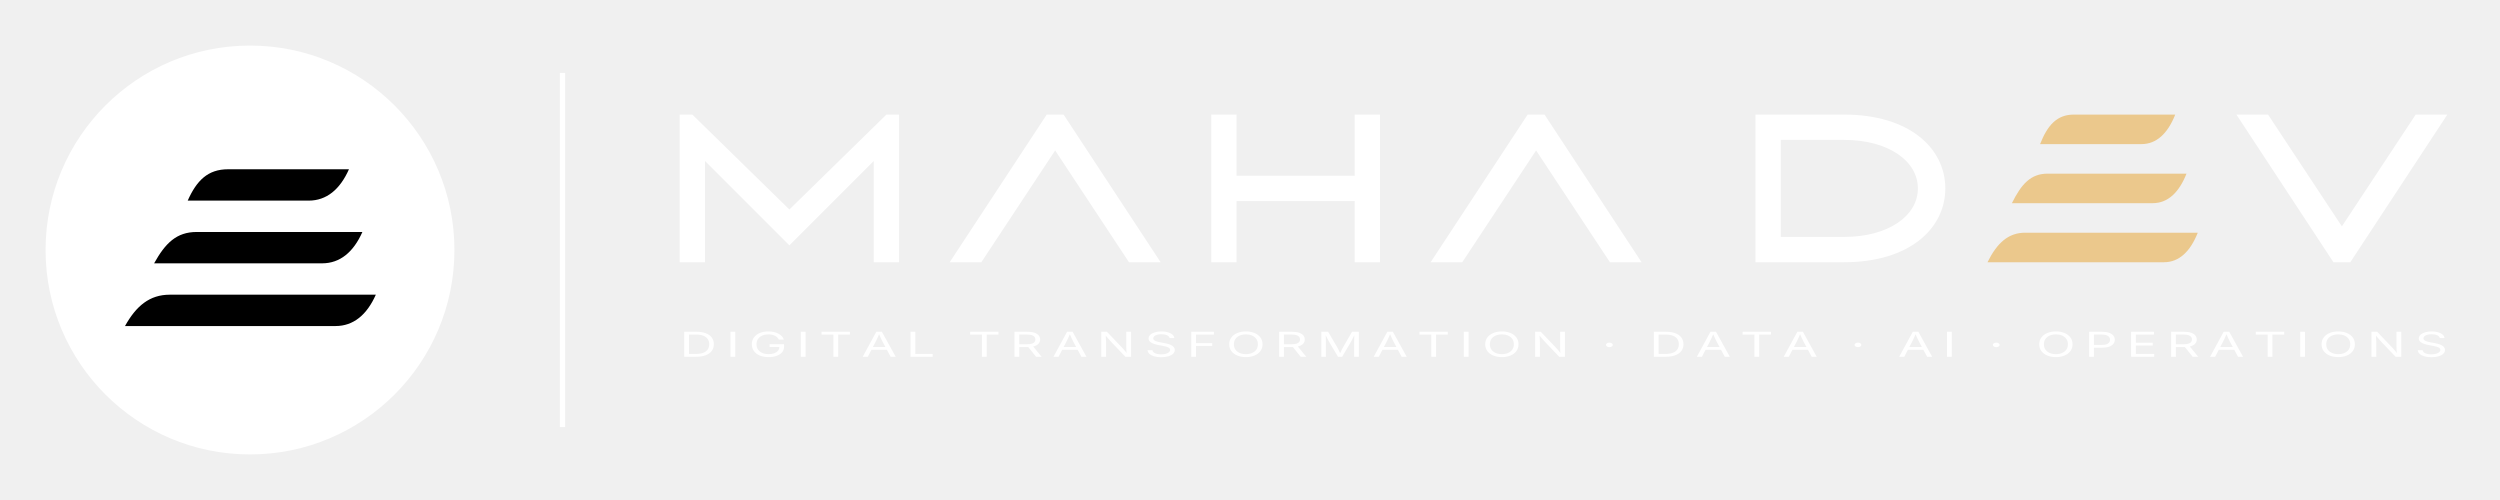
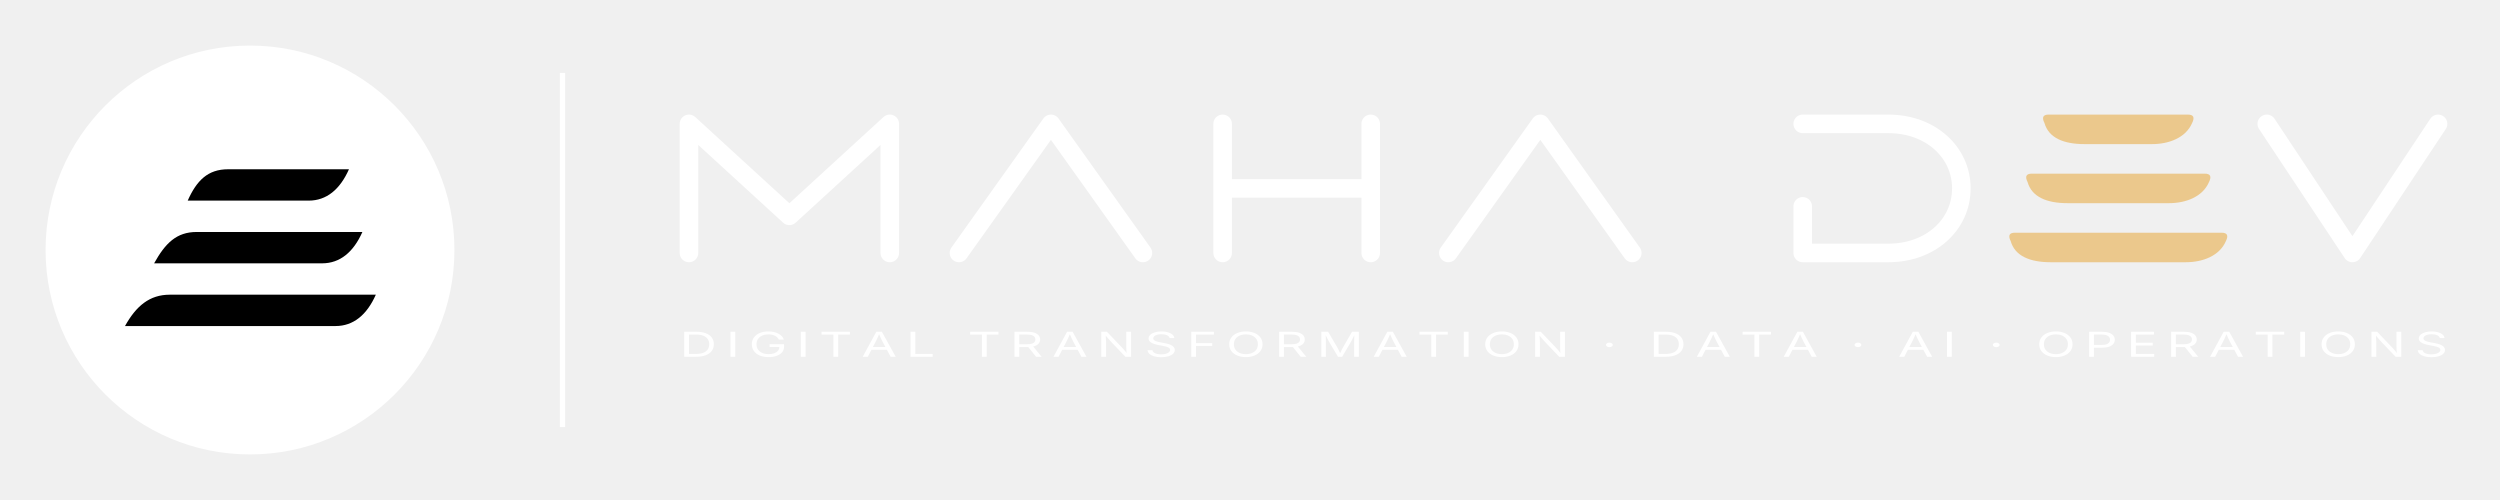
<svg xmlns="http://www.w3.org/2000/svg" width="960" height="192" viewBox="0 0 960 192" role="img" aria-label="MAHA DEV principal-oscuro">
  <g transform="translate(16 16) scale(1 1)">
    <circle cx="80" cy="80" r="76" fill="#FFFFFF" stroke="#FFFFFF" stroke-width="5" />
    <g transform="translate(32 49) scale(0.86 0.86)">
      <g fill="#000000">
        <path d="M28 14 C32 5 37 0 46 0 H100 C96 9 90 14 82 14 Z" />
        <path d="M13 42 C18 33 23 28 32 28 H106 C102 37 96 42 88 42 Z" />
        <path d="M0 70 C5 61 11 56 20 56 H112 C108 65 102 70 94 70 Z" />
      </g>
    </g>
    <path d="M200 12 V148" stroke="#FFFFFF" stroke-width="2" />
    <g transform="translate(245 28) scale(0.81 0.81)">
-       <path transform="translate(0 0)" fill="#FFFFFF" fill-rule="evenodd" d="M0 70 V0 H6 L52 45 L98 0 H104 V70 H92 V22 L52 62 L12 22 V70 Z" />
-       <path transform="translate(128 0)" fill="#FFFFFF" fill-rule="evenodd" d="M0 70 L46 0 H54 L100 70 H85 L50 17 L15 70 Z" />
-       <path transform="translate(252 0)" fill="#FFFFFF" fill-rule="evenodd" d="M0 0 H12 V29 H68 V0 H80 V70 H68 V41 H12 V70 H0 Z" />
-       <path transform="translate(356 0)" fill="#FFFFFF" fill-rule="evenodd" d="M0 70 L46 0 H54 L100 70 H85 L50 17 L15 70 Z" />
-       <path transform="translate(510 0)" fill="#FFFFFF" fill-rule="evenodd" d="M0 0 H42 C73 0 90 16 90 35 C90 54 73 70 42 70 H0 Z M12 12 V58 H42 C63 58 77 48 77 35 C77 22 63 12 42 12 Z" />
-       <path transform="translate(738 0)" fill="#FFFFFF" fill-rule="evenodd" d="M0 0 H15 L50 53 L85 0 H100 L54 70 H46 Z" />
-       <g transform="translate(620 0) scale(0.89 1)">
+       <g fill="none" stroke="#FFFFFF" stroke-width="8.8" stroke-linecap="round" stroke-linejoin="round">
+         <path transform="translate(0 0)" d="M4.4 65.6 V4.4 L52 48 L99.6 4.4 V65.6" />
+         <path transform="translate(128 0)" d="M4.4 65.6 L48 4.4 L91.6 65.6" />
+         <path transform="translate(253 0)" d="M4.4 4.4 V65.6 M74.6 4.4 V65.6 M4.4 35 H74.6" />
+         <path transform="translate(360 0)" d="M4.4 65.6 L48 4.4 L91.6 65.6" />
+         <path transform="translate(528 0)" d="M4.4 4.4 H45 C65 4.4 79.6 17.8 79.6 35 C79.6 52.2 65 65.6 45 65.6 H4.4 V43.5" />
+         <path transform="translate(748 0)" d="M4.4 4.4 L45 65.6 L85.6 4.4" />
+       </g>
+       <g transform="translate(630 0) scale(1 1)">
        <g fill="#EBC88C">
-           <path d="M28 14 C32 5 37 0 46 0 H100 C96 9 90 14 82 14 Z" />
-           <path d="M13 42 C18 33 23 28 32 28 H106 C102 37 96 42 88 42 Z" />
-           <path d="M0 70 C5 61 11 56 20 56 H112 C108 65 102 70 94 70 Z" />
+           <path d="M19 0 H85 Q89 0 87 4 C84 11 76 14 68 14 H36 C26 14 19 11 17 4 Q15 0 19 0 Z" />
+           <path d="M11 28 H93 Q97 28 95 32 C92 39 84 42 76 42 H28 C18 42 11 39 9 32 Q7 28 11 28 Z" />
+           <path d="M3 56 H101 Q105 56 103 60 C100 67 92 70 84 70 H20 C10 70 3 67 1 60 Q-1 56 3 56 Z" />
        </g>
      </g>
    </g>
    <g transform="translate(245 121) scale(1.501045 1)">
      <path fill="#FFFFFF" transform="translate(0.000 0) scale(0.006445312 -0.006445312)" d="M645 0H285V168H633Q815 168 934.5 237.5Q1054 307 1113.0 437.0Q1172 567 1172 748Q1172 927 1113.5 1055.5Q1055 1184 939.5 1253.0Q824 1322 651 1322H277V1490H664Q882 1490 1036.5 1401.0Q1191 1312 1273.5 1145.5Q1356 979 1356 748Q1356 515 1273.0 347.5Q1190 180 1031.0 90.0Q872 0 645 0ZM370 1490V0H180V1490Z" />
      <path fill="#FFFFFF" transform="translate(11.826 0) scale(0.006445312 -0.006445312)" d="M370 1490V0H180V1490Z" />
      <path fill="#FFFFFF" transform="translate(17.671 0) scale(0.006445312 -0.006445312)" d="M789 -20Q590 -20 440.0 73.0Q290 166 206.0 337.5Q122 509 122 744Q122 981 206.0 1152.5Q290 1324 438.0 1417.0Q586 1510 777 1510Q895 1510 997.5 1475.0Q1100 1440 1181.0 1375.0Q1262 1310 1315.5 1220.5Q1369 1131 1389 1023H1193Q1170 1095 1132.0 1152.0Q1094 1209 1041.5 1250.0Q989 1291 923.0 1312.5Q857 1334 778 1334Q647 1334 540.0 1266.5Q433 1199 370.0 1067.5Q307 936 307 744Q307 554 370.5 423.0Q434 292 543.0 224.0Q652 156 789 156Q915 156 1011.0 209.5Q1107 263 1160.5 361.5Q1214 460 1214 594L1271 583H828V749H1400V586Q1400 401 1321.0 265.0Q1242 129 1104.5 54.5Q967 -20 789 -20Z" />
      <path fill="#FFFFFF" transform="translate(29.820 0) scale(0.006445312 -0.006445312)" d="M370 1490V0H180V1490Z" />
      <path fill="#FFFFFF" transform="translate(35.664 0) scale(0.006445312 -0.006445312)" d="M98 1322V1490H1224V1322H757V0H567V1322Z" />
      <path fill="#FFFFFF" transform="translate(46.485 0) scale(0.006445312 -0.006445312)" d="M52 0 593 1490H813L1361 0H1161L845 884Q816 966 777.5 1088.5Q739 1211 684 1401H720Q666 1209 626.5 1084.5Q587 960 561 884L254 0ZM324 416V582H1089V416Z" />
      <path fill="#FFFFFF" transform="translate(57.892 0) scale(0.006445312 -0.006445312)" d="M180 0V1490H370V168H1060V0Z" />
      <path fill="#FFFFFF" transform="translate(67.656 0) scale(0.006445312 -0.006445312)" d="" />
      <path fill="#FFFFFF" transform="translate(73.669 0) scale(0.006445312 -0.006445312)" d="M98 1322V1490H1224V1322H757V0H567V1322Z" />
      <path fill="#FFFFFF" transform="translate(84.489 0) scale(0.006445312 -0.006445312)" d="M180 0V1490H690Q864 1490 976.5 1430.5Q1089 1371 1143.5 1267.0Q1198 1163 1198 1030Q1198 897 1143.5 795.0Q1089 693 977.0 635.5Q865 578 691 578H286V747H682Q800 747 871.5 781.5Q943 816 976.0 879.5Q1009 943 1009 1030Q1009 1119 976.0 1184.5Q943 1250 871.0 1286.5Q799 1323 680 1323H370V0ZM1036 0 676 671H890L1256 0Z" />
      <path fill="#FFFFFF" transform="translate(95.284 0) scale(0.006445312 -0.006445312)" d="M52 0 593 1490H813L1361 0H1161L845 884Q816 966 777.5 1088.5Q739 1211 684 1401H720Q666 1209 626.5 1084.5Q587 960 561 884L254 0ZM324 416V582H1089V416Z" />
      <path fill="#FFFFFF" transform="translate(106.691 0) scale(0.006445312 -0.006445312)" d="M180 0V1490H404L1010 537Q1034 500 1068.0 442.0Q1102 384 1141.5 311.0Q1181 238 1219 155H1192Q1183 241 1179.0 319.5Q1175 398 1174.0 464.0Q1173 530 1173 576V1490H1363V0H1137L597 848Q560 907 522.5 969.5Q485 1032 437.0 1117.5Q389 1203 318 1329H353Q358 1218 362.0 1124.0Q366 1030 368.5 960.0Q371 890 371 850V0Z" />
      <path fill="#FFFFFF" transform="translate(118.937 0) scale(0.006445312 -0.006445312)" d="M657 -26Q496 -26 377.5 26.0Q259 78 192.0 171.5Q125 265 116 390H311Q319 306 368.0 251.5Q417 197 493.5 170.5Q570 144 657 144Q758 144 838.5 177.0Q919 210 966.0 270.0Q1013 330 1013 409Q1013 481 972.5 526.0Q932 571 865.0 600.0Q798 629 718 651L538 702Q358 753 258.0 848.0Q158 943 158 1091Q158 1217 226.0 1311.5Q294 1406 410.0 1458.0Q526 1510 670 1510Q817 1510 930.0 1458.0Q1043 1406 1108.5 1316.5Q1174 1227 1178 1114H992Q979 1223 888.0 1282.5Q797 1342 664 1342Q568 1342 495.5 1310.5Q423 1279 383.0 1224.5Q343 1170 343 1100Q343 1022 391.5 974.5Q440 927 506.5 900.5Q573 874 627 859L776 818Q836 802 908.5 774.0Q981 746 1047.0 699.5Q1113 653 1155.5 581.5Q1198 510 1198 406Q1198 284 1134.5 186.0Q1071 88 950.0 31.0Q829 -26 657 -26Z" />
      <path fill="#FFFFFF" transform="translate(129.706 0) scale(0.006445312 -0.006445312)" d="M180 0V1490H1081V1322H370V812H1013V644H370V0Z" />
      <path fill="#FFFFFF" transform="translate(139.798 0) scale(0.006445312 -0.006445312)" d="M784 -20Q593 -20 443.5 72.5Q294 165 208.0 336.5Q122 508 122 744Q122 981 208.0 1152.5Q294 1324 443.5 1417.0Q593 1510 784 1510Q975 1510 1124.0 1417.0Q1273 1324 1358.5 1152.5Q1444 981 1444 744Q1444 508 1358.5 336.5Q1273 165 1124.0 72.5Q975 -20 784 -20ZM784 156Q917 156 1024.5 223.5Q1132 291 1195.5 422.5Q1259 554 1259 744Q1259 936 1195.5 1067.5Q1132 1199 1024.5 1266.5Q917 1334 784 1334Q650 1334 542.0 1266.0Q434 1198 370.5 1066.5Q307 935 307 744Q307 554 370.5 423.0Q434 292 542.0 224.0Q650 156 784 156Z" />
      <path fill="#FFFFFF" transform="translate(152.191 0) scale(0.006445312 -0.006445312)" d="M180 0V1490H690Q864 1490 976.5 1430.5Q1089 1371 1143.5 1267.0Q1198 1163 1198 1030Q1198 897 1143.5 795.0Q1089 693 977.0 635.5Q865 578 691 578H286V747H682Q800 747 871.5 781.5Q943 816 976.0 879.5Q1009 943 1009 1030Q1009 1119 976.0 1184.5Q943 1250 871.0 1286.5Q799 1323 680 1323H370V0ZM1036 0 676 671H890L1256 0Z" />
      <path fill="#FFFFFF" transform="translate(162.986 0) scale(0.006445312 -0.006445312)" d="M180 0V1490H450L817 550Q830 517 846.5 467.5Q863 418 881.5 360.0Q900 302 917.0 244.5Q934 187 947 138H905Q919 184 936.0 240.5Q953 297 971.5 355.5Q990 414 1007.0 465.0Q1024 516 1037 550L1399 1490H1670V0H1483V851Q1483 897 1483.5 956.0Q1484 1015 1485.5 1080.0Q1487 1145 1488.5 1212.0Q1490 1279 1491 1342H1507Q1486 1273 1462.5 1201.5Q1439 1130 1416.5 1063.5Q1394 997 1374.0 942.0Q1354 887 1340 851L1007 0H842L504 851Q490 886 471.0 939.5Q452 993 429.5 1058.5Q407 1124 383.0 1196.5Q359 1269 334 1342H352Q354 1286 355.5 1221.0Q357 1156 358.0 1089.5Q359 1023 360.0 961.5Q361 900 361 851V0Z" />
      <path fill="#FFFFFF" transform="translate(177.210 0) scale(0.006445312 -0.006445312)" d="M52 0 593 1490H813L1361 0H1161L845 884Q816 966 777.5 1088.5Q739 1211 684 1401H720Q666 1209 626.5 1084.5Q587 960 561 884L254 0ZM324 416V582H1089V416Z" />
      <path fill="#FFFFFF" transform="translate(188.617 0) scale(0.006445312 -0.006445312)" d="M98 1322V1490H1224V1322H757V0H567V1322Z" />
      <path fill="#FFFFFF" transform="translate(199.438 0) scale(0.006445312 -0.006445312)" d="M370 1490V0H180V1490Z" />
      <path fill="#FFFFFF" transform="translate(205.283 0) scale(0.006445312 -0.006445312)" d="M784 -20Q593 -20 443.5 72.5Q294 165 208.0 336.5Q122 508 122 744Q122 981 208.0 1152.5Q294 1324 443.5 1417.0Q593 1510 784 1510Q975 1510 1124.0 1417.0Q1273 1324 1358.5 1152.5Q1444 981 1444 744Q1444 508 1358.5 336.5Q1273 165 1124.0 72.5Q975 -20 784 -20ZM784 156Q917 156 1024.5 223.5Q1132 291 1195.5 422.5Q1259 554 1259 744Q1259 936 1195.5 1067.5Q1132 1199 1024.5 1266.5Q917 1334 784 1334Q650 1334 542.0 1266.0Q434 1198 370.5 1066.5Q307 935 307 744Q307 554 370.5 423.0Q434 292 542.0 224.0Q650 156 784 156Z" />
      <path fill="#FFFFFF" transform="translate(217.676 0) scale(0.006445312 -0.006445312)" d="M180 0V1490H404L1010 537Q1034 500 1068.0 442.0Q1102 384 1141.5 311.0Q1181 238 1219 155H1192Q1183 241 1179.0 319.5Q1175 398 1174.0 464.0Q1173 530 1173 576V1490H1363V0H1137L597 848Q560 907 522.5 969.5Q485 1032 437.0 1117.5Q389 1203 318 1329H353Q358 1218 362.0 1124.0Q366 1030 368.5 960.0Q371 890 371 850V0Z" />
      <path fill="#FFFFFF" transform="translate(229.921 0) scale(0.006445312 -0.006445312)" d="" />
      <path fill="#FFFFFF" transform="translate(235.934 0) scale(0.006445312 -0.006445312)" d="M295 573Q239 573 199.5 612.5Q160 652 160 708Q160 764 199.5 803.5Q239 843 295 843Q351 843 390.5 803.5Q430 764 430 708Q430 652 390.5 612.5Q351 573 295 573Z" />
      <path fill="#FFFFFF" transform="translate(242.037 0) scale(0.006445312 -0.006445312)" d="" />
      <path fill="#FFFFFF" transform="translate(248.049 0) scale(0.006445312 -0.006445312)" d="M645 0H285V168H633Q815 168 934.5 237.5Q1054 307 1113.0 437.0Q1172 567 1172 748Q1172 927 1113.5 1055.5Q1055 1184 939.5 1253.0Q824 1322 651 1322H277V1490H664Q882 1490 1036.5 1401.0Q1191 1312 1273.5 1145.5Q1356 979 1356 748Q1356 515 1273.0 347.5Q1190 180 1031.0 90.0Q872 0 645 0ZM370 1490V0H180V1490Z" />
      <path fill="#FFFFFF" transform="translate(259.875 0) scale(0.006445312 -0.006445312)" d="M52 0 593 1490H813L1361 0H1161L845 884Q816 966 777.5 1088.5Q739 1211 684 1401H720Q666 1209 626.5 1084.5Q587 960 561 884L254 0ZM324 416V582H1089V416Z" />
      <path fill="#FFFFFF" transform="translate(271.283 0) scale(0.006445312 -0.006445312)" d="M98 1322V1490H1224V1322H757V0H567V1322Z" />
      <path fill="#FFFFFF" transform="translate(282.103 0) scale(0.006445312 -0.006445312)" d="M52 0 593 1490H813L1361 0H1161L845 884Q816 966 777.5 1088.5Q739 1211 684 1401H720Q666 1209 626.5 1084.5Q587 960 561 884L254 0ZM324 416V582H1089V416Z" />
      <path fill="#FFFFFF" transform="translate(293.511 0) scale(0.006445312 -0.006445312)" d="" />
      <path fill="#FFFFFF" transform="translate(299.523 0) scale(0.006445312 -0.006445312)" d="M295 573Q239 573 199.5 612.5Q160 652 160 708Q160 764 199.5 803.5Q239 843 295 843Q351 843 390.5 803.5Q430 764 430 708Q430 652 390.5 612.5Q351 573 295 573Z" />
      <path fill="#FFFFFF" transform="translate(305.626 0) scale(0.006445312 -0.006445312)" d="" />
      <path fill="#FFFFFF" transform="translate(311.638 0) scale(0.006445312 -0.006445312)" d="M52 0 593 1490H813L1361 0H1161L845 884Q816 966 777.5 1088.5Q739 1211 684 1401H720Q666 1209 626.5 1084.5Q587 960 561 884L254 0ZM324 416V582H1089V416Z" />
      <path fill="#FFFFFF" transform="translate(323.046 0) scale(0.006445312 -0.006445312)" d="M370 1490V0H180V1490Z" />
      <path fill="#FFFFFF" transform="translate(328.890 0) scale(0.006445312 -0.006445312)" d="" />
      <path fill="#FFFFFF" transform="translate(334.903 0) scale(0.006445312 -0.006445312)" d="M295 573Q239 573 199.5 612.5Q160 652 160 708Q160 764 199.5 803.5Q239 843 295 843Q351 843 390.5 803.5Q430 764 430 708Q430 652 390.5 612.5Q351 573 295 573Z" />
      <path fill="#FFFFFF" transform="translate(341.006 0) scale(0.006445312 -0.006445312)" d="" />
      <path fill="#FFFFFF" transform="translate(347.018 0) scale(0.006445312 -0.006445312)" d="M784 -20Q593 -20 443.5 72.5Q294 165 208.0 336.5Q122 508 122 744Q122 981 208.0 1152.5Q294 1324 443.5 1417.0Q593 1510 784 1510Q975 1510 1124.0 1417.0Q1273 1324 1358.5 1152.5Q1444 981 1444 744Q1444 508 1358.5 336.5Q1273 165 1124.0 72.5Q975 -20 784 -20ZM784 156Q917 156 1024.5 223.5Q1132 291 1195.5 422.5Q1259 554 1259 744Q1259 936 1195.5 1067.5Q1132 1199 1024.5 1266.5Q917 1334 784 1334Q650 1334 542.0 1266.0Q434 1198 370.5 1066.5Q307 935 307 744Q307 554 370.5 423.0Q434 292 542.0 224.0Q650 156 784 156Z" />
      <path fill="#FFFFFF" transform="translate(359.412 0) scale(0.006445312 -0.006445312)" d="M180 0V1490H690Q864 1490 976.5 1426.5Q1089 1363 1143.5 1256.0Q1198 1149 1198 1016Q1198 883 1143.5 775.0Q1089 667 977.0 603.0Q865 539 691 539H330V706H682Q800 706 872.0 746.5Q944 787 976.5 857.5Q1009 928 1009 1016Q1009 1104 976.5 1173.5Q944 1243 871.5 1283.0Q799 1323 680 1323H370V0Z" />
      <path fill="#FFFFFF" transform="translate(370.142 0) scale(0.006445312 -0.006445312)" d="M180 0V1490H1088V1322H370V836H1039V668H370V168H1097V0Z" />
      <path fill="#FFFFFF" transform="translate(380.376 0) scale(0.006445312 -0.006445312)" d="M180 0V1490H690Q864 1490 976.5 1430.5Q1089 1371 1143.5 1267.0Q1198 1163 1198 1030Q1198 897 1143.5 795.0Q1089 693 977.0 635.5Q865 578 691 578H286V747H682Q800 747 871.5 781.5Q943 816 976.0 879.5Q1009 943 1009 1030Q1009 1119 976.0 1184.5Q943 1250 871.0 1286.5Q799 1323 680 1323H370V0ZM1036 0 676 671H890L1256 0Z" />
      <path fill="#FFFFFF" transform="translate(391.171 0) scale(0.006445312 -0.006445312)" d="M52 0 593 1490H813L1361 0H1161L845 884Q816 966 777.5 1088.5Q739 1211 684 1401H720Q666 1209 626.5 1084.5Q587 960 561 884L254 0ZM324 416V582H1089V416Z" />
      <path fill="#FFFFFF" transform="translate(402.578 0) scale(0.006445312 -0.006445312)" d="M98 1322V1490H1224V1322H757V0H567V1322Z" />
      <path fill="#FFFFFF" transform="translate(413.399 0) scale(0.006445312 -0.006445312)" d="M370 1490V0H180V1490Z" />
      <path fill="#FFFFFF" transform="translate(419.244 0) scale(0.006445312 -0.006445312)" d="M784 -20Q593 -20 443.5 72.5Q294 165 208.0 336.5Q122 508 122 744Q122 981 208.0 1152.5Q294 1324 443.5 1417.0Q593 1510 784 1510Q975 1510 1124.0 1417.0Q1273 1324 1358.5 1152.5Q1444 981 1444 744Q1444 508 1358.5 336.5Q1273 165 1124.0 72.5Q975 -20 784 -20ZM784 156Q917 156 1024.5 223.5Q1132 291 1195.5 422.5Q1259 554 1259 744Q1259 936 1195.5 1067.5Q1132 1199 1024.5 1266.5Q917 1334 784 1334Q650 1334 542.0 1266.0Q434 1198 370.5 1066.5Q307 935 307 744Q307 554 370.5 423.0Q434 292 542.0 224.0Q650 156 784 156Z" />
      <path fill="#FFFFFF" transform="translate(431.637 0) scale(0.006445312 -0.006445312)" d="M180 0V1490H404L1010 537Q1034 500 1068.0 442.0Q1102 384 1141.5 311.0Q1181 238 1219 155H1192Q1183 241 1179.0 319.5Q1175 398 1174.0 464.0Q1173 530 1173 576V1490H1363V0H1137L597 848Q560 907 522.5 969.5Q485 1032 437.0 1117.5Q389 1203 318 1329H353Q358 1218 362.0 1124.0Q366 1030 368.5 960.0Q371 890 371 850V0Z" />
      <path fill="#FFFFFF" transform="translate(443.882 0) scale(0.006445312 -0.006445312)" d="M657 -26Q496 -26 377.5 26.0Q259 78 192.0 171.5Q125 265 116 390H311Q319 306 368.0 251.5Q417 197 493.5 170.5Q570 144 657 144Q758 144 838.5 177.0Q919 210 966.0 270.0Q1013 330 1013 409Q1013 481 972.5 526.0Q932 571 865.0 600.0Q798 629 718 651L538 702Q358 753 258.0 848.0Q158 943 158 1091Q158 1217 226.0 1311.5Q294 1406 410.0 1458.0Q526 1510 670 1510Q817 1510 930.0 1458.0Q1043 1406 1108.5 1316.5Q1174 1227 1178 1114H992Q979 1223 888.0 1282.5Q797 1342 664 1342Q568 1342 495.5 1310.5Q423 1279 383.0 1224.5Q343 1170 343 1100Q343 1022 391.5 974.5Q440 927 506.5 900.5Q573 874 627 859L776 818Q836 802 908.5 774.0Q981 746 1047.0 699.5Q1113 653 1155.5 581.5Q1198 510 1198 406Q1198 284 1134.5 186.0Q1071 88 950.0 31.0Q829 -26 657 -26Z" />
    </g>
  </g>
</svg>
